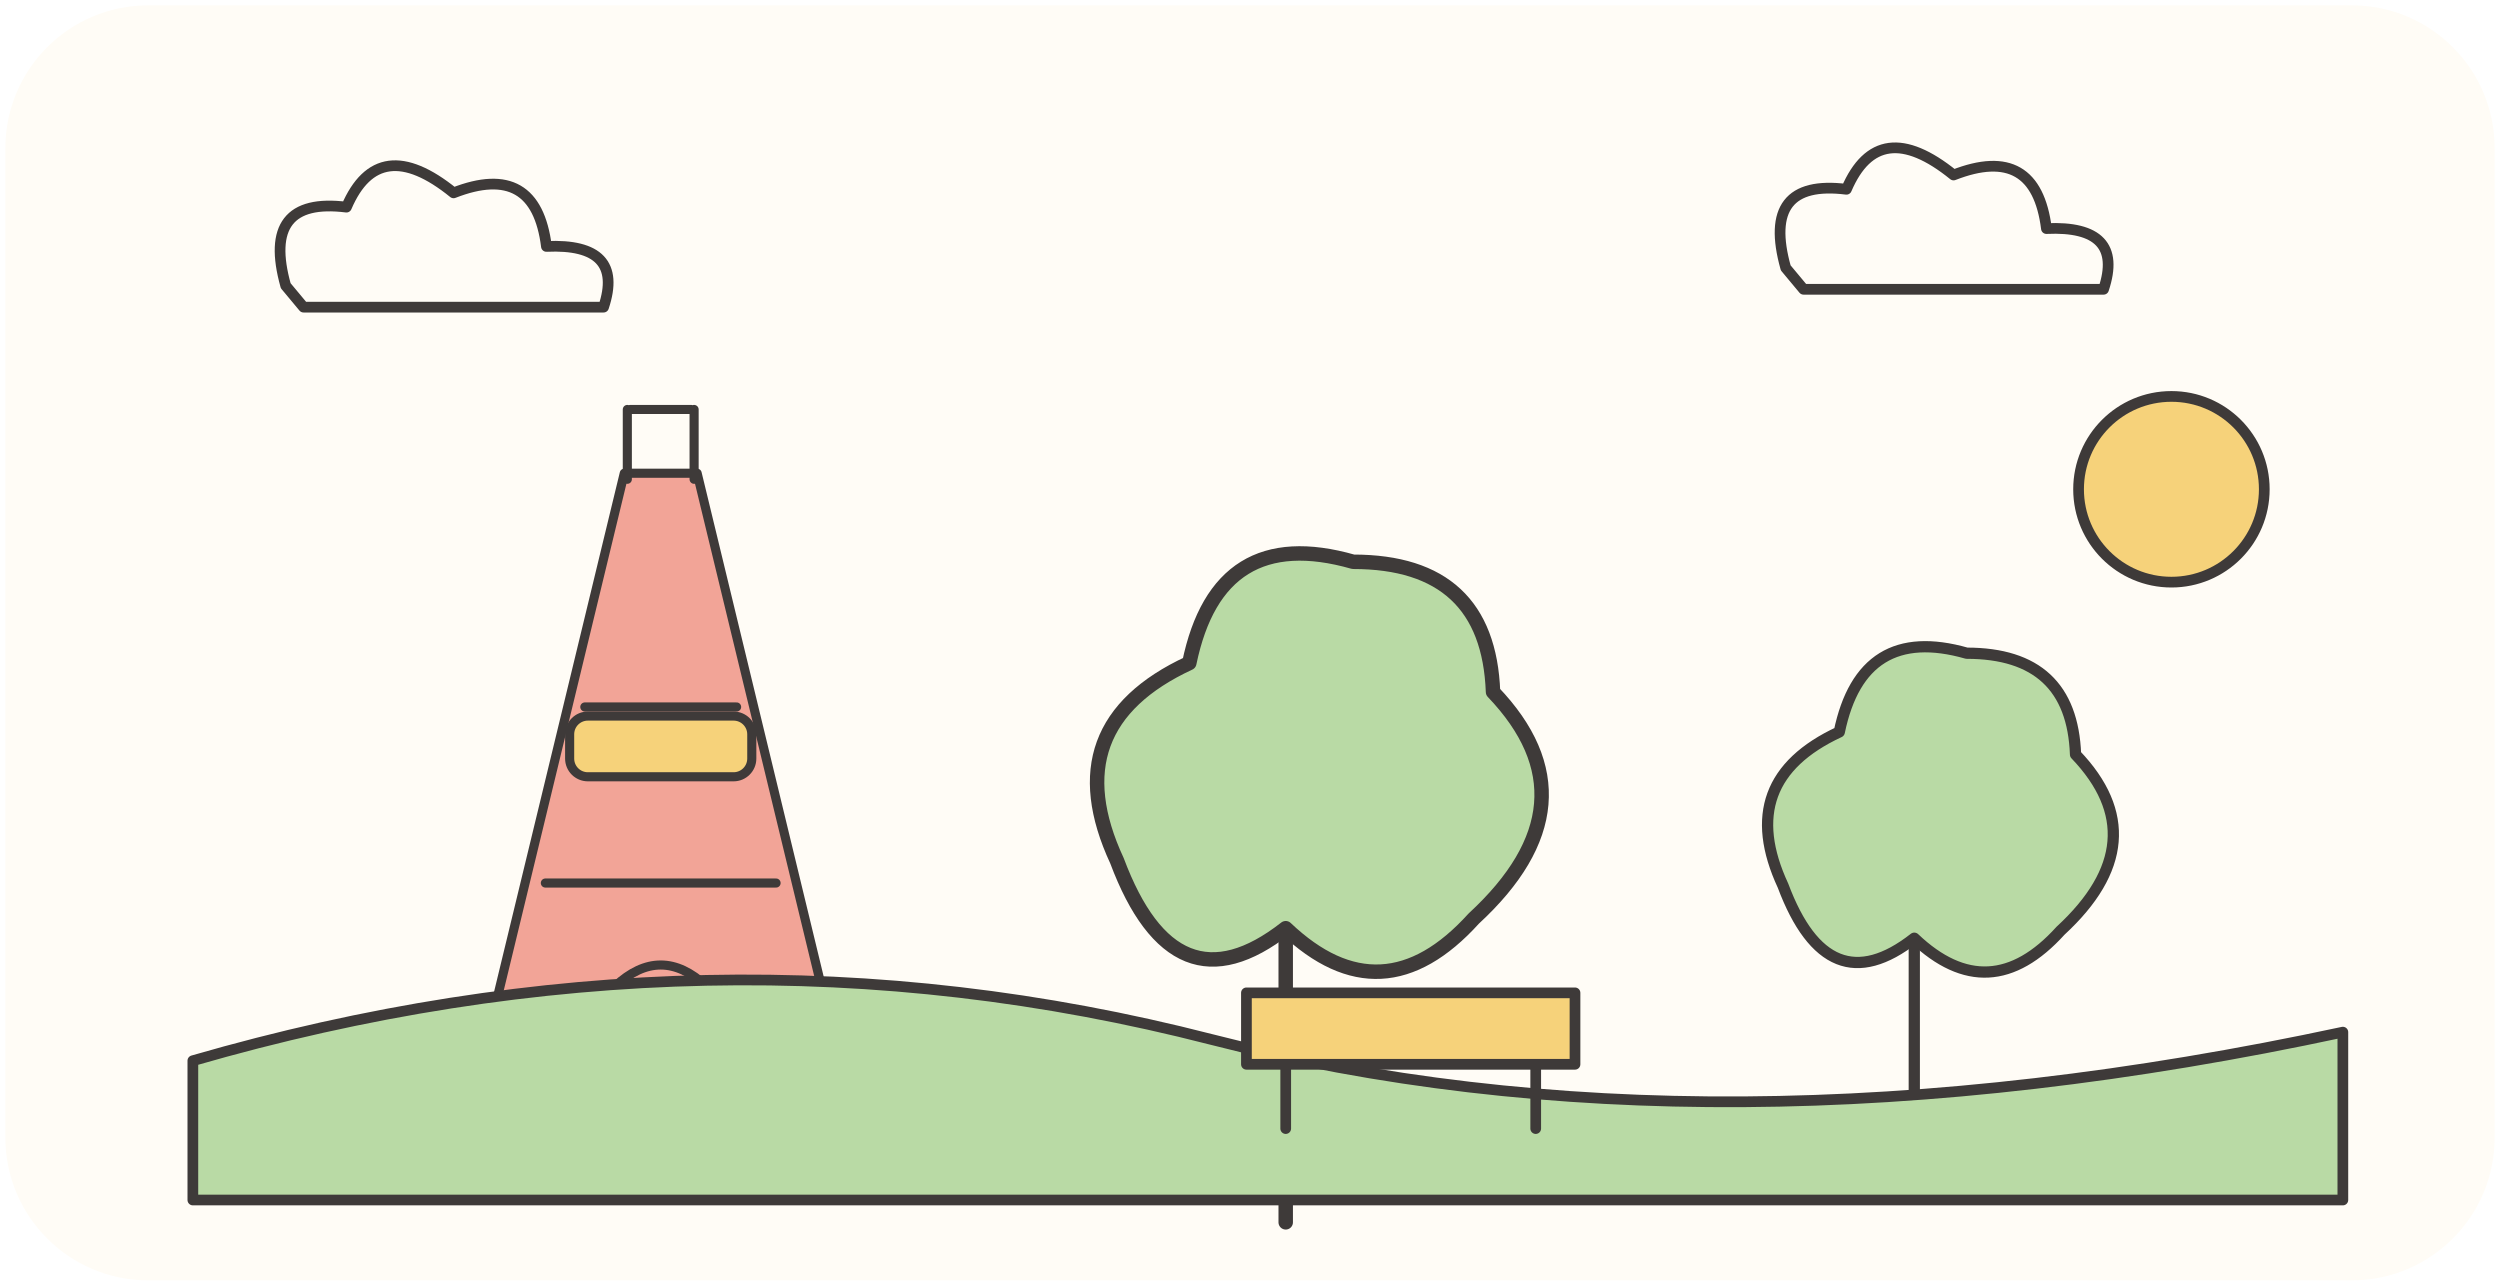
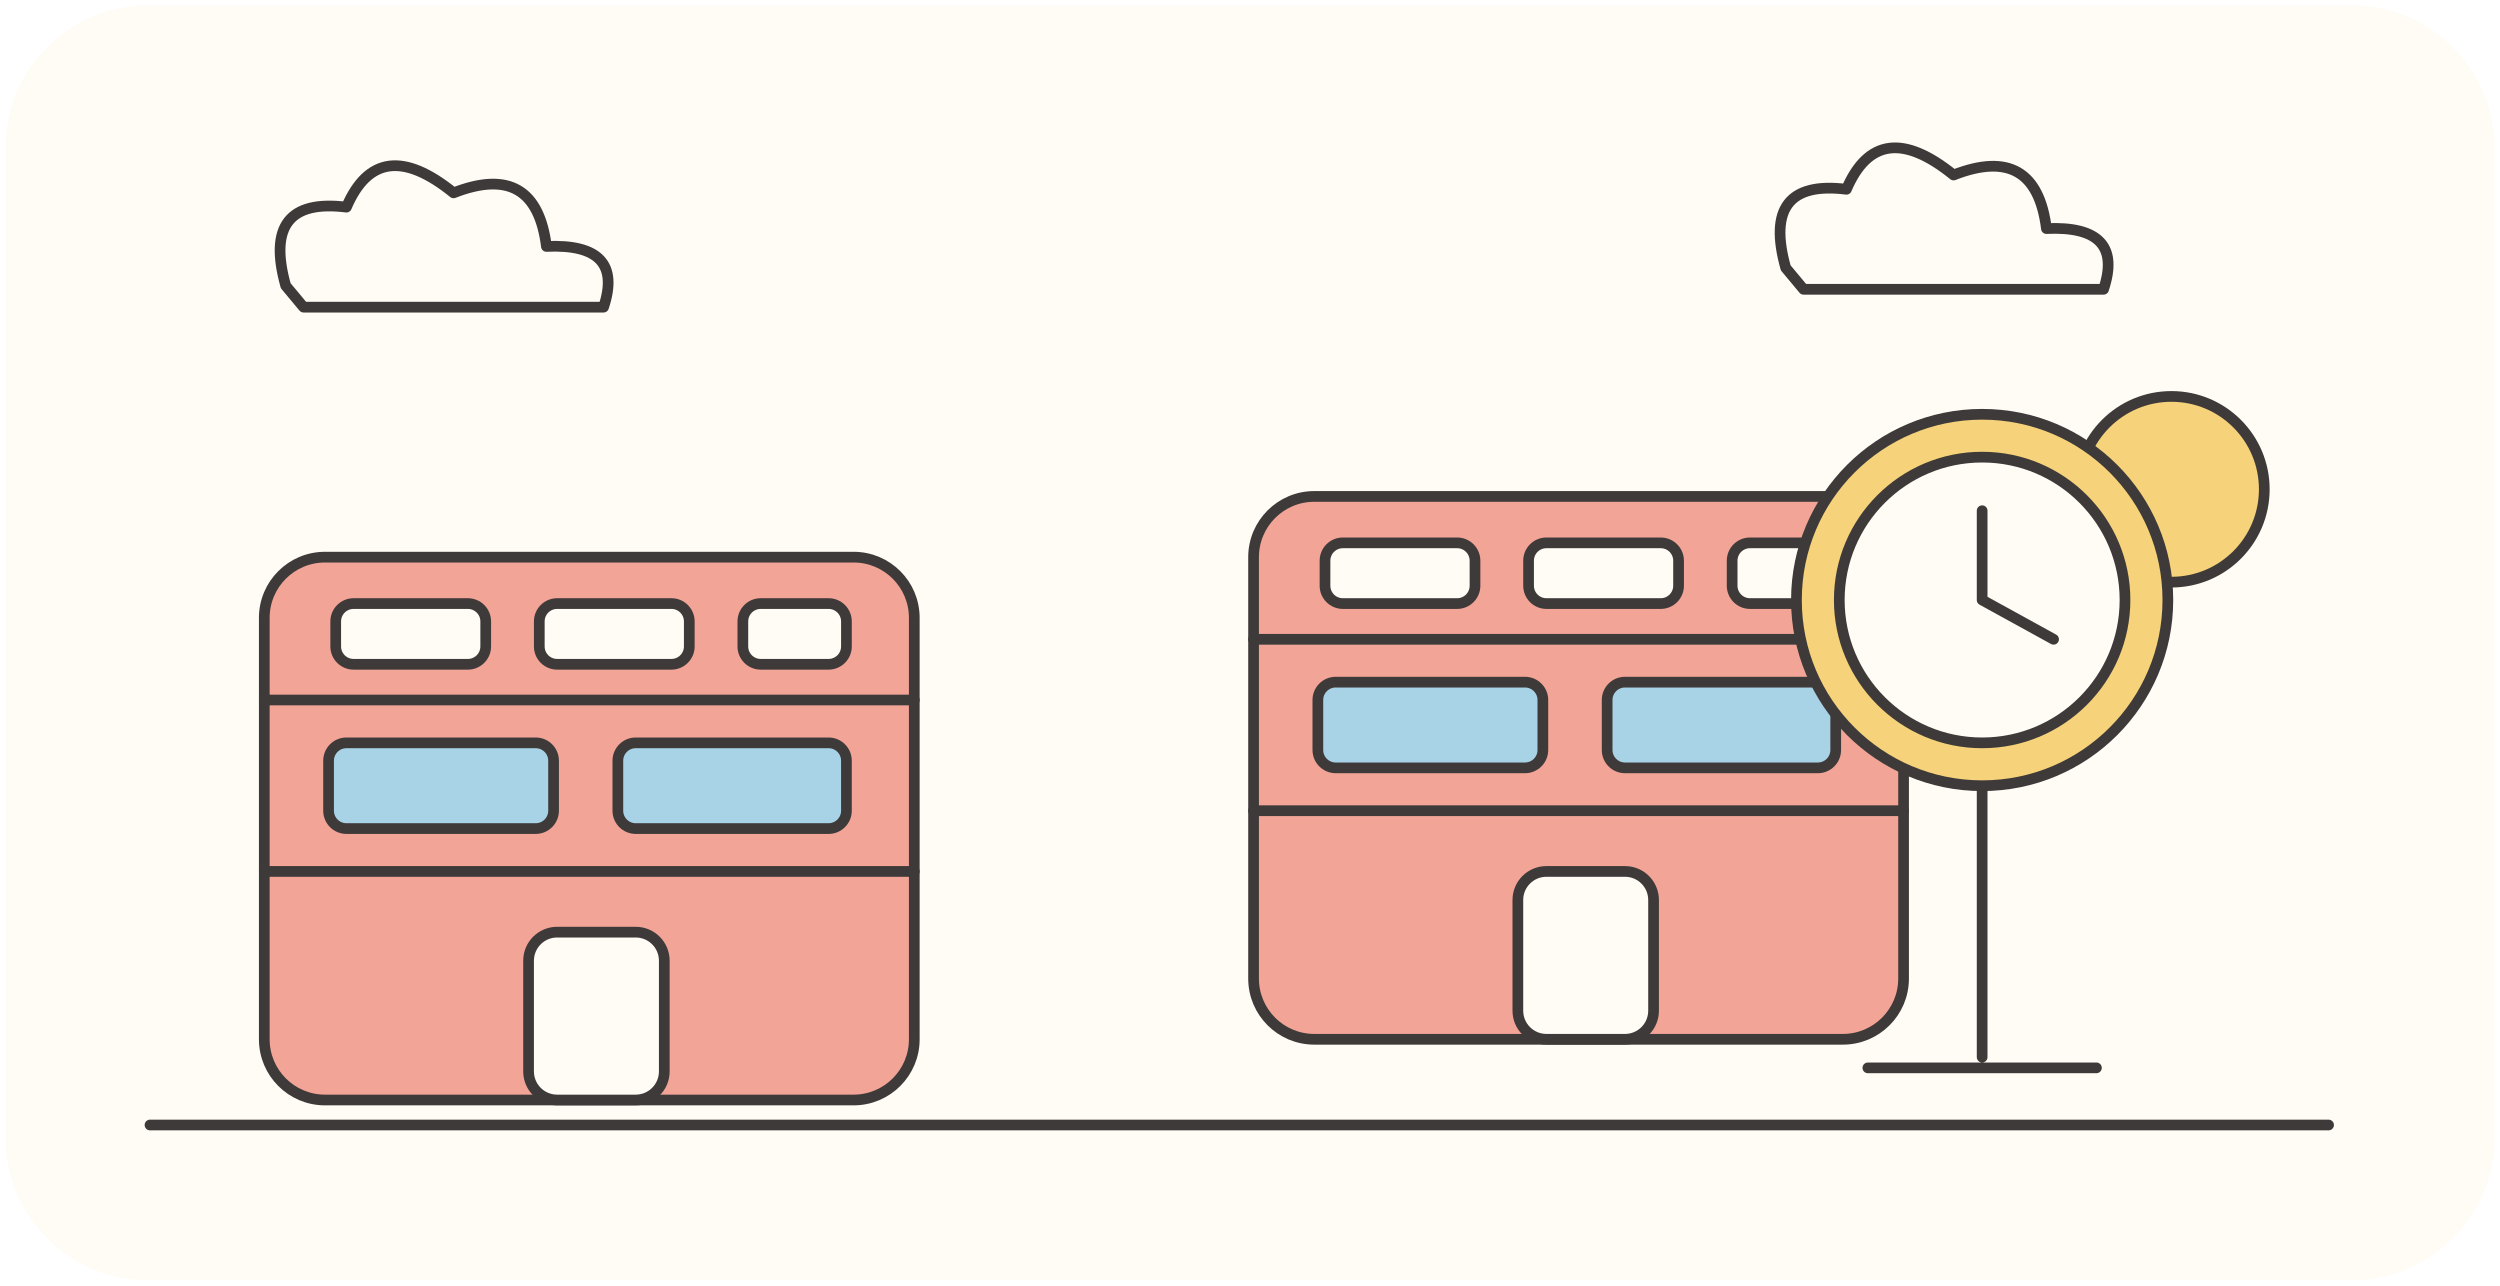
<svg xmlns="http://www.w3.org/2000/svg" class="book-illustration" viewBox="0 0 700 360" role="img" aria-label="原創旅行氣氛插畫">
  <g fill="none" stroke="#3E3A39" stroke-width="3" stroke-linecap="round" stroke-linejoin="round">
    <rect x="1.5" y="1.5" width="697" height="357" rx="40" fill="#FFFCF6" stroke="none" />
    <g class="art-cloud" transform="translate(80 50)">
      <path d="M0 30Q-7 5 17 8Q26-13 47 4Q70-5 73 19Q95 18 89 36H5Z" fill="#FFFCF6" />
    </g>
    <g class="art-cloud" transform="translate(500 45)">
      <path d="M0 30Q-7 5 17 8Q26-13 47 4Q70-5 73 19Q95 18 89 36H5Z" fill="#FFFCF6" />
    </g>
    <circle cx="608" cy="137" r="26" fill="#F6D27A" />
-     <g transform="translate(185 294) scale(0.85)">
-       <path d="M-58 0L-12-190H12L58 0Z" fill="#F2A497" />
-       <path d="M-38-55H38M-25-113H25M-11-188V-211M11-188V-211M-10-211H10M-30 0Q0-56 30 0" fill="none" />
-       <rect x="-30" y="-110" width="60" height="20" rx="6" fill="#F6D27A" />
+     <g transform="translate(74 156)">
+       <rect width="182" height="152" rx="17" fill="#F2A497" />
+       <path d="M0 40H182M0 88H182" />
+       <rect x="20" y="13" width="42" height="17" rx="5" fill="#FFFCF6" />
+       <rect x="77" y="13" width="42" height="17" rx="5" fill="#FFFCF6" />
+       <rect x="134" y="13" width="29" height="17" rx="5" fill="#FFFCF6" />
+       <rect x="18" y="52" width="63" height="24" rx="5" fill="#A8D3E6" />
+       <rect x="99" y="52" width="64" height="24" rx="5" fill="#A8D3E6" />
+       <rect x="74" y="105" width="38" height="47" rx="8" fill="#FFFCF6" />
    </g>
-     <g transform="translate(360 214) scale(1.35)">
-       <path d="M0 35V95" />
-       <path d="M-35 20Q-48-8-20-21Q-14-50 14-42Q42-42 43-15Q65 8 39 32Q20 53 0 34Q-23 52-35 20Z" fill="#B9DAA5" />
+     <g transform="translate(351 139)">
+       <rect width="182" height="152" rx="17" fill="#F2A497" />
+       <path d="M0 40H182M0 88H182" />
+       <rect x="20" y="13" width="42" height="17" rx="5" fill="#FFFCF6" />
+       <rect x="77" y="13" width="42" height="17" rx="5" fill="#FFFCF6" />
+       <rect x="134" y="13" width="29" height="17" rx="5" fill="#FFFCF6" />
+       <rect x="18" y="52" width="63" height="24" rx="5" fill="#A8D3E6" />
+       <rect x="99" y="52" width="64" height="24" rx="5" fill="#A8D3E6" />
+       <rect x="74" y="105" width="38" height="47" rx="8" fill="#FFFCF6" />
    </g>
-     <g transform="translate(536 227) scale(1.05)">
-       <path d="M0 35V95" />
-       <path d="M-35 20Q-48-8-20-21Q-14-50 14-42Q42-42 43-15Q65 8 39 32Q20 53 0 34Q-23 52-35 20Z" fill="#B9DAA5" />
-     </g>
-     <path d="M54 297Q199 255 339 291T656 289V336H54Z" fill="#B9DAA5" />
-     <path d="M349 278h92v20h-92ZM360 298v18M430 298v18" fill="#F6D27A" />
+     <circle cx="555" cy="168" r="52" fill="#F6D27A" />
+     <circle cx="555" cy="168" r="40" fill="#FFFCF6" />
+     <path d="M555 143v25l20 11M555 221v75M523 299h64M42 315H652" />
  </g>
</svg>
